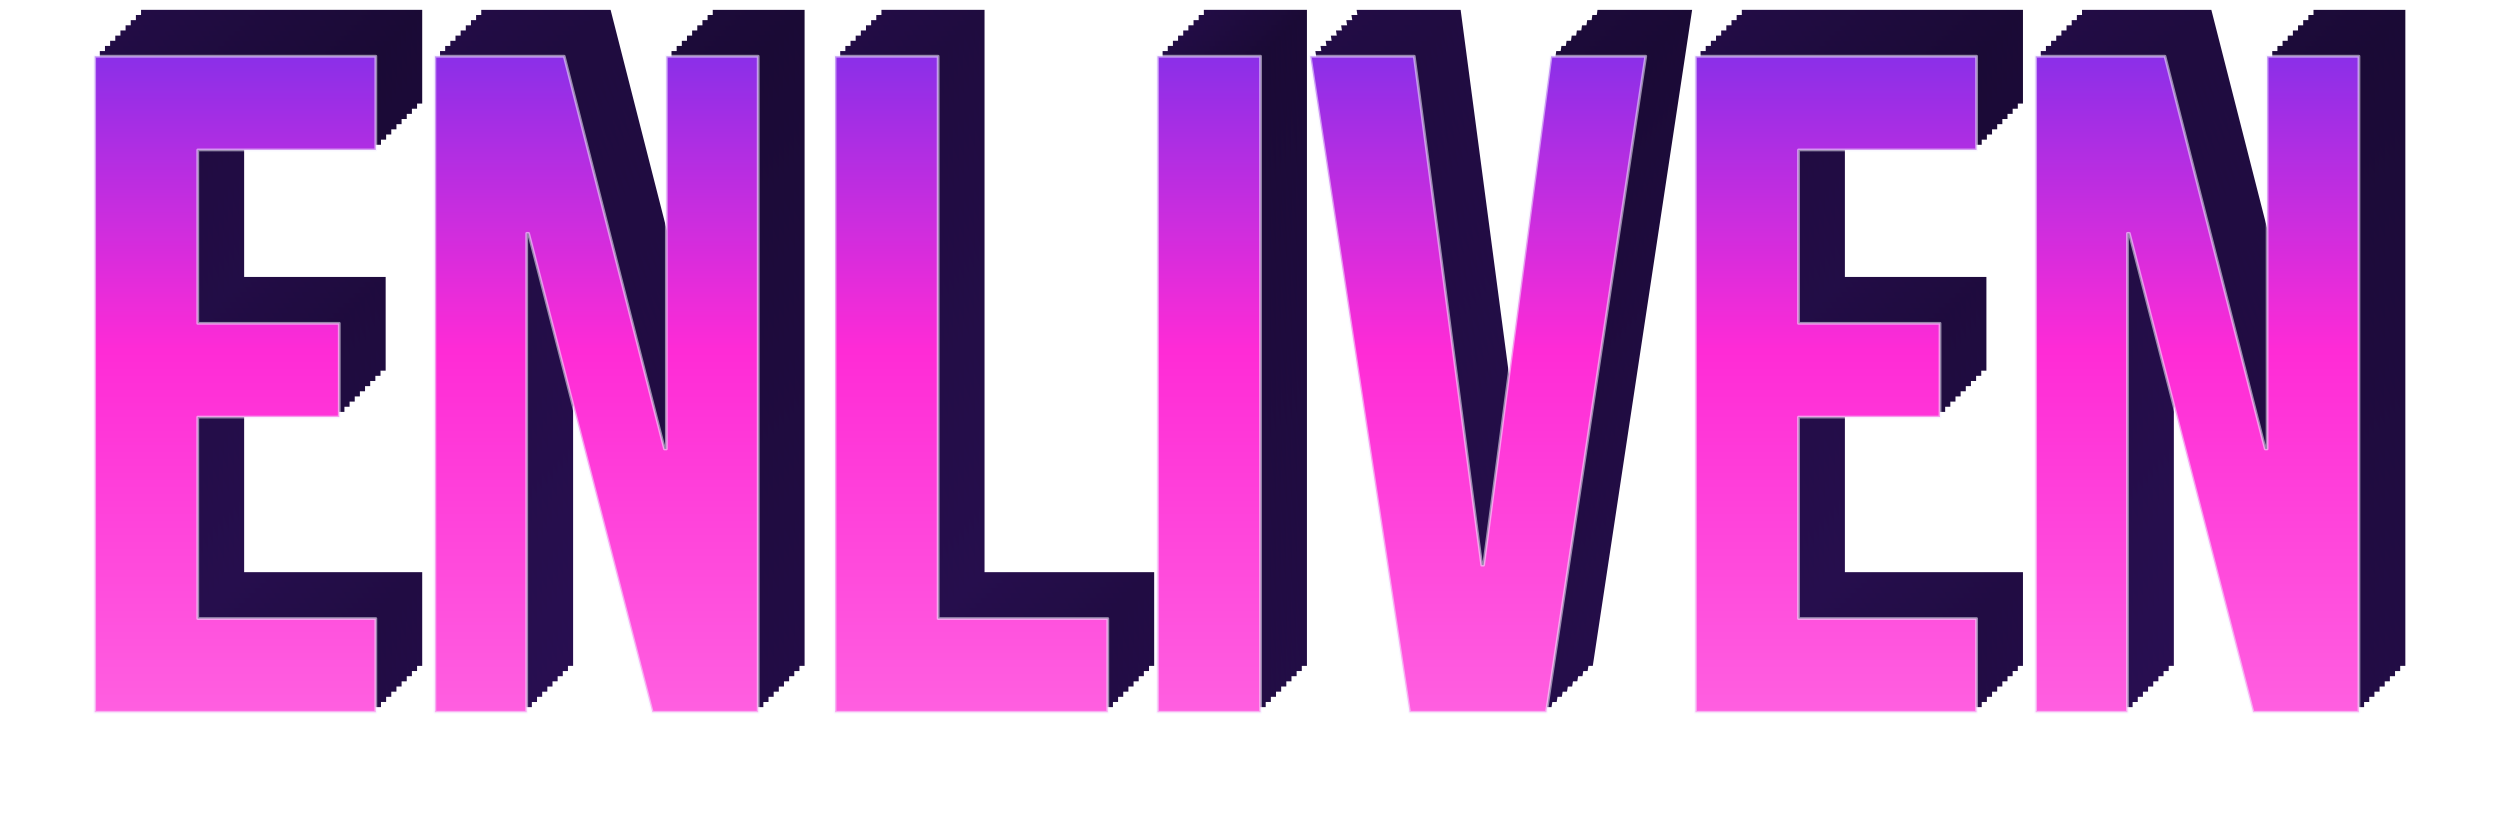
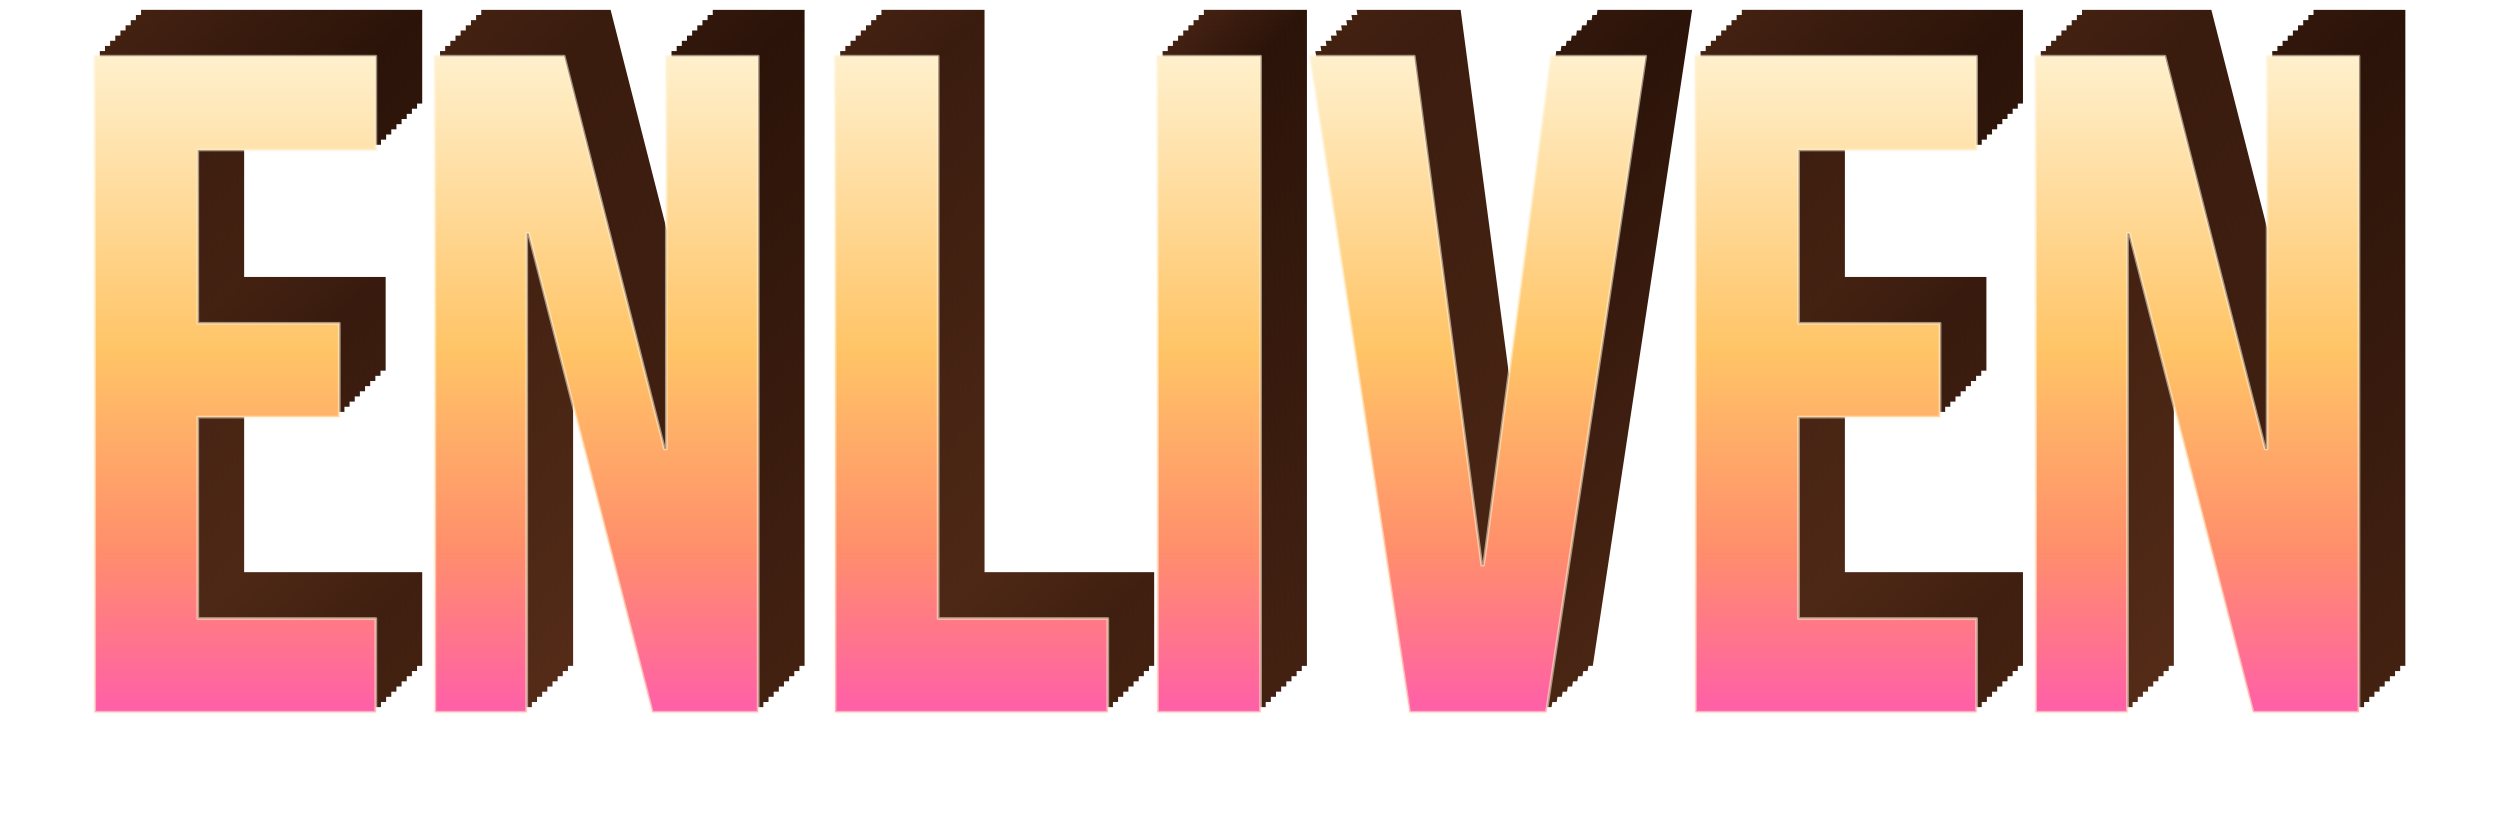
<svg xmlns="http://www.w3.org/2000/svg" viewBox="-60 -60 2667.5 869.5">
  <defs>
    <linearGradient id="face" x1="0" y1="0" x2="0" y2="1">
-       <stop offset="0" stop-color="#ff5fe0" />
-       <stop offset="0.55" stop-color="#ff2bd6" />
-       <stop offset="1" stop-color="#8b2fe8" />
+       <stop offset="0" stop-color="#ff5fa8" />
+       <stop offset="0.25" stop-color="#ff8f6b" />
+       <stop offset="0.55" stop-color="#ffc466" />
+       <stop offset="1" stop-color="#fff0cc" />
    </linearGradient>
    <linearGradient id="extrude1" x1="0" y1="0" x2="1" y2="1">
-       <stop offset="0" stop-color="#2a0f55" />
-       <stop offset="1" stop-color="#1a0a35" />
+       <stop offset="0" stop-color="#5a2f1a" />
+       <stop offset="1" stop-color="#2b1309" />
    </linearGradient>
    <linearGradient id="extrude2" x1="0" y1="0" x2="1" y2="1">
-       <stop offset="0" stop-color="#2a0f55" />
-       <stop offset="1" stop-color="#1a0a35" />
+       <stop offset="0" stop-color="#5a2f1a" />
+       <stop offset="1" stop-color="#2b1309" />
    </linearGradient>
    <linearGradient id="extrude3" x1="0" y1="0" x2="1" y2="1">
-       <stop offset="0" stop-color="#2a0f55" />
-       <stop offset="1" stop-color="#1a0a35" />
+       <stop offset="0" stop-color="#5a2f1a" />
+       <stop offset="1" stop-color="#2b1309" />
    </linearGradient>
    <linearGradient id="extrude4" x1="0" y1="0" x2="1" y2="1">
-       <stop offset="0" stop-color="#2a0f55" />
-       <stop offset="1" stop-color="#1a0a35" />
+       <stop offset="0" stop-color="#5a2f1a" />
+       <stop offset="1" stop-color="#2b1309" />
    </linearGradient>
    <linearGradient id="extrude5" x1="0" y1="0" x2="1" y2="1">
-       <stop offset="0" stop-color="#2a0f55" />
-       <stop offset="1" stop-color="#1a0a35" />
+       <stop offset="0" stop-color="#5a2f1a" />
+       <stop offset="1" stop-color="#2b1309" />
    </linearGradient>
    <linearGradient id="extrude6" x1="0" y1="0" x2="1" y2="1">
-       <stop offset="0" stop-color="#2a0f55" />
-       <stop offset="1" stop-color="#1a0a35" />
+       <stop offset="0" stop-color="#5a2f1a" />
+       <stop offset="1" stop-color="#2b1309" />
    </linearGradient>
    <linearGradient id="extrude7" x1="0" y1="0" x2="1" y2="1">
-       <stop offset="0" stop-color="#2a0f55" />
-       <stop offset="1" stop-color="#1a0a35" />
+       <stop offset="0" stop-color="#5a2f1a" />
+       <stop offset="1" stop-color="#2b1309" />
    </linearGradient>
    <linearGradient id="extrude8" x1="0" y1="0" x2="1" y2="1">
-       <stop offset="0" stop-color="#2a0f55" />
-       <stop offset="1" stop-color="#1a0a35" />
+       <stop offset="0" stop-color="#5a2f1a" />
+       <stop offset="1" stop-color="#2b1309" />
    </linearGradient>
    <linearGradient id="extrude9" x1="0" y1="0" x2="1" y2="1">
-       <stop offset="0" stop-color="#2a0f55" />
-       <stop offset="1" stop-color="#1a0a35" />
+       <stop offset="0" stop-color="#5a2f1a" />
+       <stop offset="1" stop-color="#2b1309" />
    </linearGradient>
  </defs>
  <g transform="translate(0,700) scale(1,-1)">
    <g transform="translate(49.5,49.5)">
      <path transform="translate(0,0)" d="M41 700H341V600H151V415H302V315H151V100H341V0H41Z" fill="url(#extrude9)" />
      <path transform="translate(363,0)" d="M41 700H179L286 281H288V700H386V0H273L141 511H139V0H41Z" fill="url(#extrude9)" />
      <path transform="translate(790,0)" d="M41 700H151V100H332V0H41Z" fill="url(#extrude9)" />
      <path transform="translate(1134,0)" d="M41 700H151V0H41Z" fill="url(#extrude9)" />
      <path transform="translate(1326,0)" d="M12 700H123L195 157H197L269 700H370L264 0H118Z" fill="url(#extrude9)" />
      <path transform="translate(1708,0)" d="M41 700H341V600H151V415H302V315H151V100H341V0H41Z" fill="url(#extrude9)" />
      <path transform="translate(2071,0)" d="M41 700H179L286 281H288V700H386V0H273L141 511H139V0H41Z" fill="url(#extrude9)" />
    </g>
    <g transform="translate(44.0,44.0)">
      <path transform="translate(0,0)" d="M41 700H341V600H151V415H302V315H151V100H341V0H41Z" fill="url(#extrude8)" />
      <path transform="translate(363,0)" d="M41 700H179L286 281H288V700H386V0H273L141 511H139V0H41Z" fill="url(#extrude8)" />
      <path transform="translate(790,0)" d="M41 700H151V100H332V0H41Z" fill="url(#extrude8)" />
      <path transform="translate(1134,0)" d="M41 700H151V0H41Z" fill="url(#extrude8)" />
      <path transform="translate(1326,0)" d="M12 700H123L195 157H197L269 700H370L264 0H118Z" fill="url(#extrude8)" />
      <path transform="translate(1708,0)" d="M41 700H341V600H151V415H302V315H151V100H341V0H41Z" fill="url(#extrude8)" />
      <path transform="translate(2071,0)" d="M41 700H179L286 281H288V700H386V0H273L141 511H139V0H41Z" fill="url(#extrude8)" />
    </g>
    <g transform="translate(38.5,38.5)">
      <path transform="translate(0,0)" d="M41 700H341V600H151V415H302V315H151V100H341V0H41Z" fill="url(#extrude7)" />
      <path transform="translate(363,0)" d="M41 700H179L286 281H288V700H386V0H273L141 511H139V0H41Z" fill="url(#extrude7)" />
      <path transform="translate(790,0)" d="M41 700H151V100H332V0H41Z" fill="url(#extrude7)" />
      <path transform="translate(1134,0)" d="M41 700H151V0H41Z" fill="url(#extrude7)" />
      <path transform="translate(1326,0)" d="M12 700H123L195 157H197L269 700H370L264 0H118Z" fill="url(#extrude7)" />
      <path transform="translate(1708,0)" d="M41 700H341V600H151V415H302V315H151V100H341V0H41Z" fill="url(#extrude7)" />
      <path transform="translate(2071,0)" d="M41 700H179L286 281H288V700H386V0H273L141 511H139V0H41Z" fill="url(#extrude7)" />
    </g>
    <g transform="translate(33.0,33.0)">
      <path transform="translate(0,0)" d="M41 700H341V600H151V415H302V315H151V100H341V0H41Z" fill="url(#extrude6)" />
      <path transform="translate(363,0)" d="M41 700H179L286 281H288V700H386V0H273L141 511H139V0H41Z" fill="url(#extrude6)" />
      <path transform="translate(790,0)" d="M41 700H151V100H332V0H41Z" fill="url(#extrude6)" />
      <path transform="translate(1134,0)" d="M41 700H151V0H41Z" fill="url(#extrude6)" />
      <path transform="translate(1326,0)" d="M12 700H123L195 157H197L269 700H370L264 0H118Z" fill="url(#extrude6)" />
      <path transform="translate(1708,0)" d="M41 700H341V600H151V415H302V315H151V100H341V0H41Z" fill="url(#extrude6)" />
      <path transform="translate(2071,0)" d="M41 700H179L286 281H288V700H386V0H273L141 511H139V0H41Z" fill="url(#extrude6)" />
    </g>
    <g transform="translate(27.5,27.5)">
      <path transform="translate(0,0)" d="M41 700H341V600H151V415H302V315H151V100H341V0H41Z" fill="url(#extrude5)" />
      <path transform="translate(363,0)" d="M41 700H179L286 281H288V700H386V0H273L141 511H139V0H41Z" fill="url(#extrude5)" />
      <path transform="translate(790,0)" d="M41 700H151V100H332V0H41Z" fill="url(#extrude5)" />
      <path transform="translate(1134,0)" d="M41 700H151V0H41Z" fill="url(#extrude5)" />
      <path transform="translate(1326,0)" d="M12 700H123L195 157H197L269 700H370L264 0H118Z" fill="url(#extrude5)" />
      <path transform="translate(1708,0)" d="M41 700H341V600H151V415H302V315H151V100H341V0H41Z" fill="url(#extrude5)" />
      <path transform="translate(2071,0)" d="M41 700H179L286 281H288V700H386V0H273L141 511H139V0H41Z" fill="url(#extrude5)" />
    </g>
    <g transform="translate(22.0,22.0)">
      <path transform="translate(0,0)" d="M41 700H341V600H151V415H302V315H151V100H341V0H41Z" fill="url(#extrude4)" />
      <path transform="translate(363,0)" d="M41 700H179L286 281H288V700H386V0H273L141 511H139V0H41Z" fill="url(#extrude4)" />
      <path transform="translate(790,0)" d="M41 700H151V100H332V0H41Z" fill="url(#extrude4)" />
      <path transform="translate(1134,0)" d="M41 700H151V0H41Z" fill="url(#extrude4)" />
      <path transform="translate(1326,0)" d="M12 700H123L195 157H197L269 700H370L264 0H118Z" fill="url(#extrude4)" />
      <path transform="translate(1708,0)" d="M41 700H341V600H151V415H302V315H151V100H341V0H41Z" fill="url(#extrude4)" />
      <path transform="translate(2071,0)" d="M41 700H179L286 281H288V700H386V0H273L141 511H139V0H41Z" fill="url(#extrude4)" />
    </g>
    <g transform="translate(16.5,16.5)">
      <path transform="translate(0,0)" d="M41 700H341V600H151V415H302V315H151V100H341V0H41Z" fill="url(#extrude3)" />
      <path transform="translate(363,0)" d="M41 700H179L286 281H288V700H386V0H273L141 511H139V0H41Z" fill="url(#extrude3)" />
      <path transform="translate(790,0)" d="M41 700H151V100H332V0H41Z" fill="url(#extrude3)" />
      <path transform="translate(1134,0)" d="M41 700H151V0H41Z" fill="url(#extrude3)" />
      <path transform="translate(1326,0)" d="M12 700H123L195 157H197L269 700H370L264 0H118Z" fill="url(#extrude3)" />
      <path transform="translate(1708,0)" d="M41 700H341V600H151V415H302V315H151V100H341V0H41Z" fill="url(#extrude3)" />
      <path transform="translate(2071,0)" d="M41 700H179L286 281H288V700H386V0H273L141 511H139V0H41Z" fill="url(#extrude3)" />
    </g>
    <g transform="translate(11.0,11.0)">
      <path transform="translate(0,0)" d="M41 700H341V600H151V415H302V315H151V100H341V0H41Z" fill="url(#extrude2)" />
      <path transform="translate(363,0)" d="M41 700H179L286 281H288V700H386V0H273L141 511H139V0H41Z" fill="url(#extrude2)" />
      <path transform="translate(790,0)" d="M41 700H151V100H332V0H41Z" fill="url(#extrude2)" />
      <path transform="translate(1134,0)" d="M41 700H151V0H41Z" fill="url(#extrude2)" />
      <path transform="translate(1326,0)" d="M12 700H123L195 157H197L269 700H370L264 0H118Z" fill="url(#extrude2)" />
      <path transform="translate(1708,0)" d="M41 700H341V600H151V415H302V315H151V100H341V0H41Z" fill="url(#extrude2)" />
      <path transform="translate(2071,0)" d="M41 700H179L286 281H288V700H386V0H273L141 511H139V0H41Z" fill="url(#extrude2)" />
    </g>
    <g transform="translate(5.5,5.5)">
      <path transform="translate(0,0)" d="M41 700H341V600H151V415H302V315H151V100H341V0H41Z" fill="url(#extrude1)" />
      <path transform="translate(363,0)" d="M41 700H179L286 281H288V700H386V0H273L141 511H139V0H41Z" fill="url(#extrude1)" />
      <path transform="translate(790,0)" d="M41 700H151V100H332V0H41Z" fill="url(#extrude1)" />
      <path transform="translate(1134,0)" d="M41 700H151V0H41Z" fill="url(#extrude1)" />
      <path transform="translate(1326,0)" d="M12 700H123L195 157H197L269 700H370L264 0H118Z" fill="url(#extrude1)" />
      <path transform="translate(1708,0)" d="M41 700H341V600H151V415H302V315H151V100H341V0H41Z" fill="url(#extrude1)" />
      <path transform="translate(2071,0)" d="M41 700H179L286 281H288V700H386V0H273L141 511H139V0H41Z" fill="url(#extrude1)" />
    </g>
    <g>
      <path transform="translate(0,0)" d="M41 700H341V600H151V415H302V315H151V100H341V0H41Z" fill="url(#face)" />
      <path transform="translate(363,0)" d="M41 700H179L286 281H288V700H386V0H273L141 511H139V0H41Z" fill="url(#face)" />
      <path transform="translate(790,0)" d="M41 700H151V100H332V0H41Z" fill="url(#face)" />
      <path transform="translate(1134,0)" d="M41 700H151V0H41Z" fill="url(#face)" />
      <path transform="translate(1326,0)" d="M12 700H123L195 157H197L269 700H370L264 0H118Z" fill="url(#face)" />
      <path transform="translate(1708,0)" d="M41 700H341V600H151V415H302V315H151V100H341V0H41Z" fill="url(#face)" />
      <path transform="translate(2071,0)" d="M41 700H179L286 281H288V700H386V0H273L141 511H139V0H41Z" fill="url(#face)" />
    </g>
    <g opacity="0.55">
-       <path transform="translate(0,0)" d="M41 700H341V600H151V415H302V315H151V100H341V0H41Z" fill="none" stroke="#f4f1ff" stroke-width="3" stroke-linejoin="round" />
-       <path transform="translate(363,0)" d="M41 700H179L286 281H288V700H386V0H273L141 511H139V0H41Z" fill="none" stroke="#f4f1ff" stroke-width="3" stroke-linejoin="round" />
-       <path transform="translate(790,0)" d="M41 700H151V100H332V0H41Z" fill="none" stroke="#f4f1ff" stroke-width="3" stroke-linejoin="round" />
-       <path transform="translate(1134,0)" d="M41 700H151V0H41Z" fill="none" stroke="#f4f1ff" stroke-width="3" stroke-linejoin="round" />
-       <path transform="translate(1326,0)" d="M12 700H123L195 157H197L269 700H370L264 0H118Z" fill="none" stroke="#f4f1ff" stroke-width="3" stroke-linejoin="round" />
-       <path transform="translate(1708,0)" d="M41 700H341V600H151V415H302V315H151V100H341V0H41Z" fill="none" stroke="#f4f1ff" stroke-width="3" stroke-linejoin="round" />
-       <path transform="translate(2071,0)" d="M41 700H179L286 281H288V700H386V0H273L141 511H139V0H41Z" fill="none" stroke="#f4f1ff" stroke-width="3" stroke-linejoin="round" />
+       <path transform="translate(0,0)" d="M41 700H341V600H151V415H302V315H151V100H341V0H41Z" fill="none" stroke="#fff3d6" stroke-width="3" stroke-linejoin="round" />
+       <path transform="translate(363,0)" d="M41 700H179L286 281H288V700H386V0H273L141 511H139V0H41Z" fill="none" stroke="#fff3d6" stroke-width="3" stroke-linejoin="round" />
+       <path transform="translate(790,0)" d="M41 700H151V100H332V0H41Z" fill="none" stroke="#fff3d6" stroke-width="3" stroke-linejoin="round" />
+       <path transform="translate(1134,0)" d="M41 700H151V0H41Z" fill="none" stroke="#fff3d6" stroke-width="3" stroke-linejoin="round" />
+       <path transform="translate(1326,0)" d="M12 700H123L195 157H197L269 700H370L264 0H118Z" fill="none" stroke="#fff3d6" stroke-width="3" stroke-linejoin="round" />
+       <path transform="translate(1708,0)" d="M41 700H341V600H151V415H302V315H151V100H341V0H41Z" fill="none" stroke="#fff3d6" stroke-width="3" stroke-linejoin="round" />
+       <path transform="translate(2071,0)" d="M41 700H179L286 281H288V700H386V0H273L141 511H139V0H41Z" fill="none" stroke="#fff3d6" stroke-width="3" stroke-linejoin="round" />
    </g>
  </g>
</svg>
